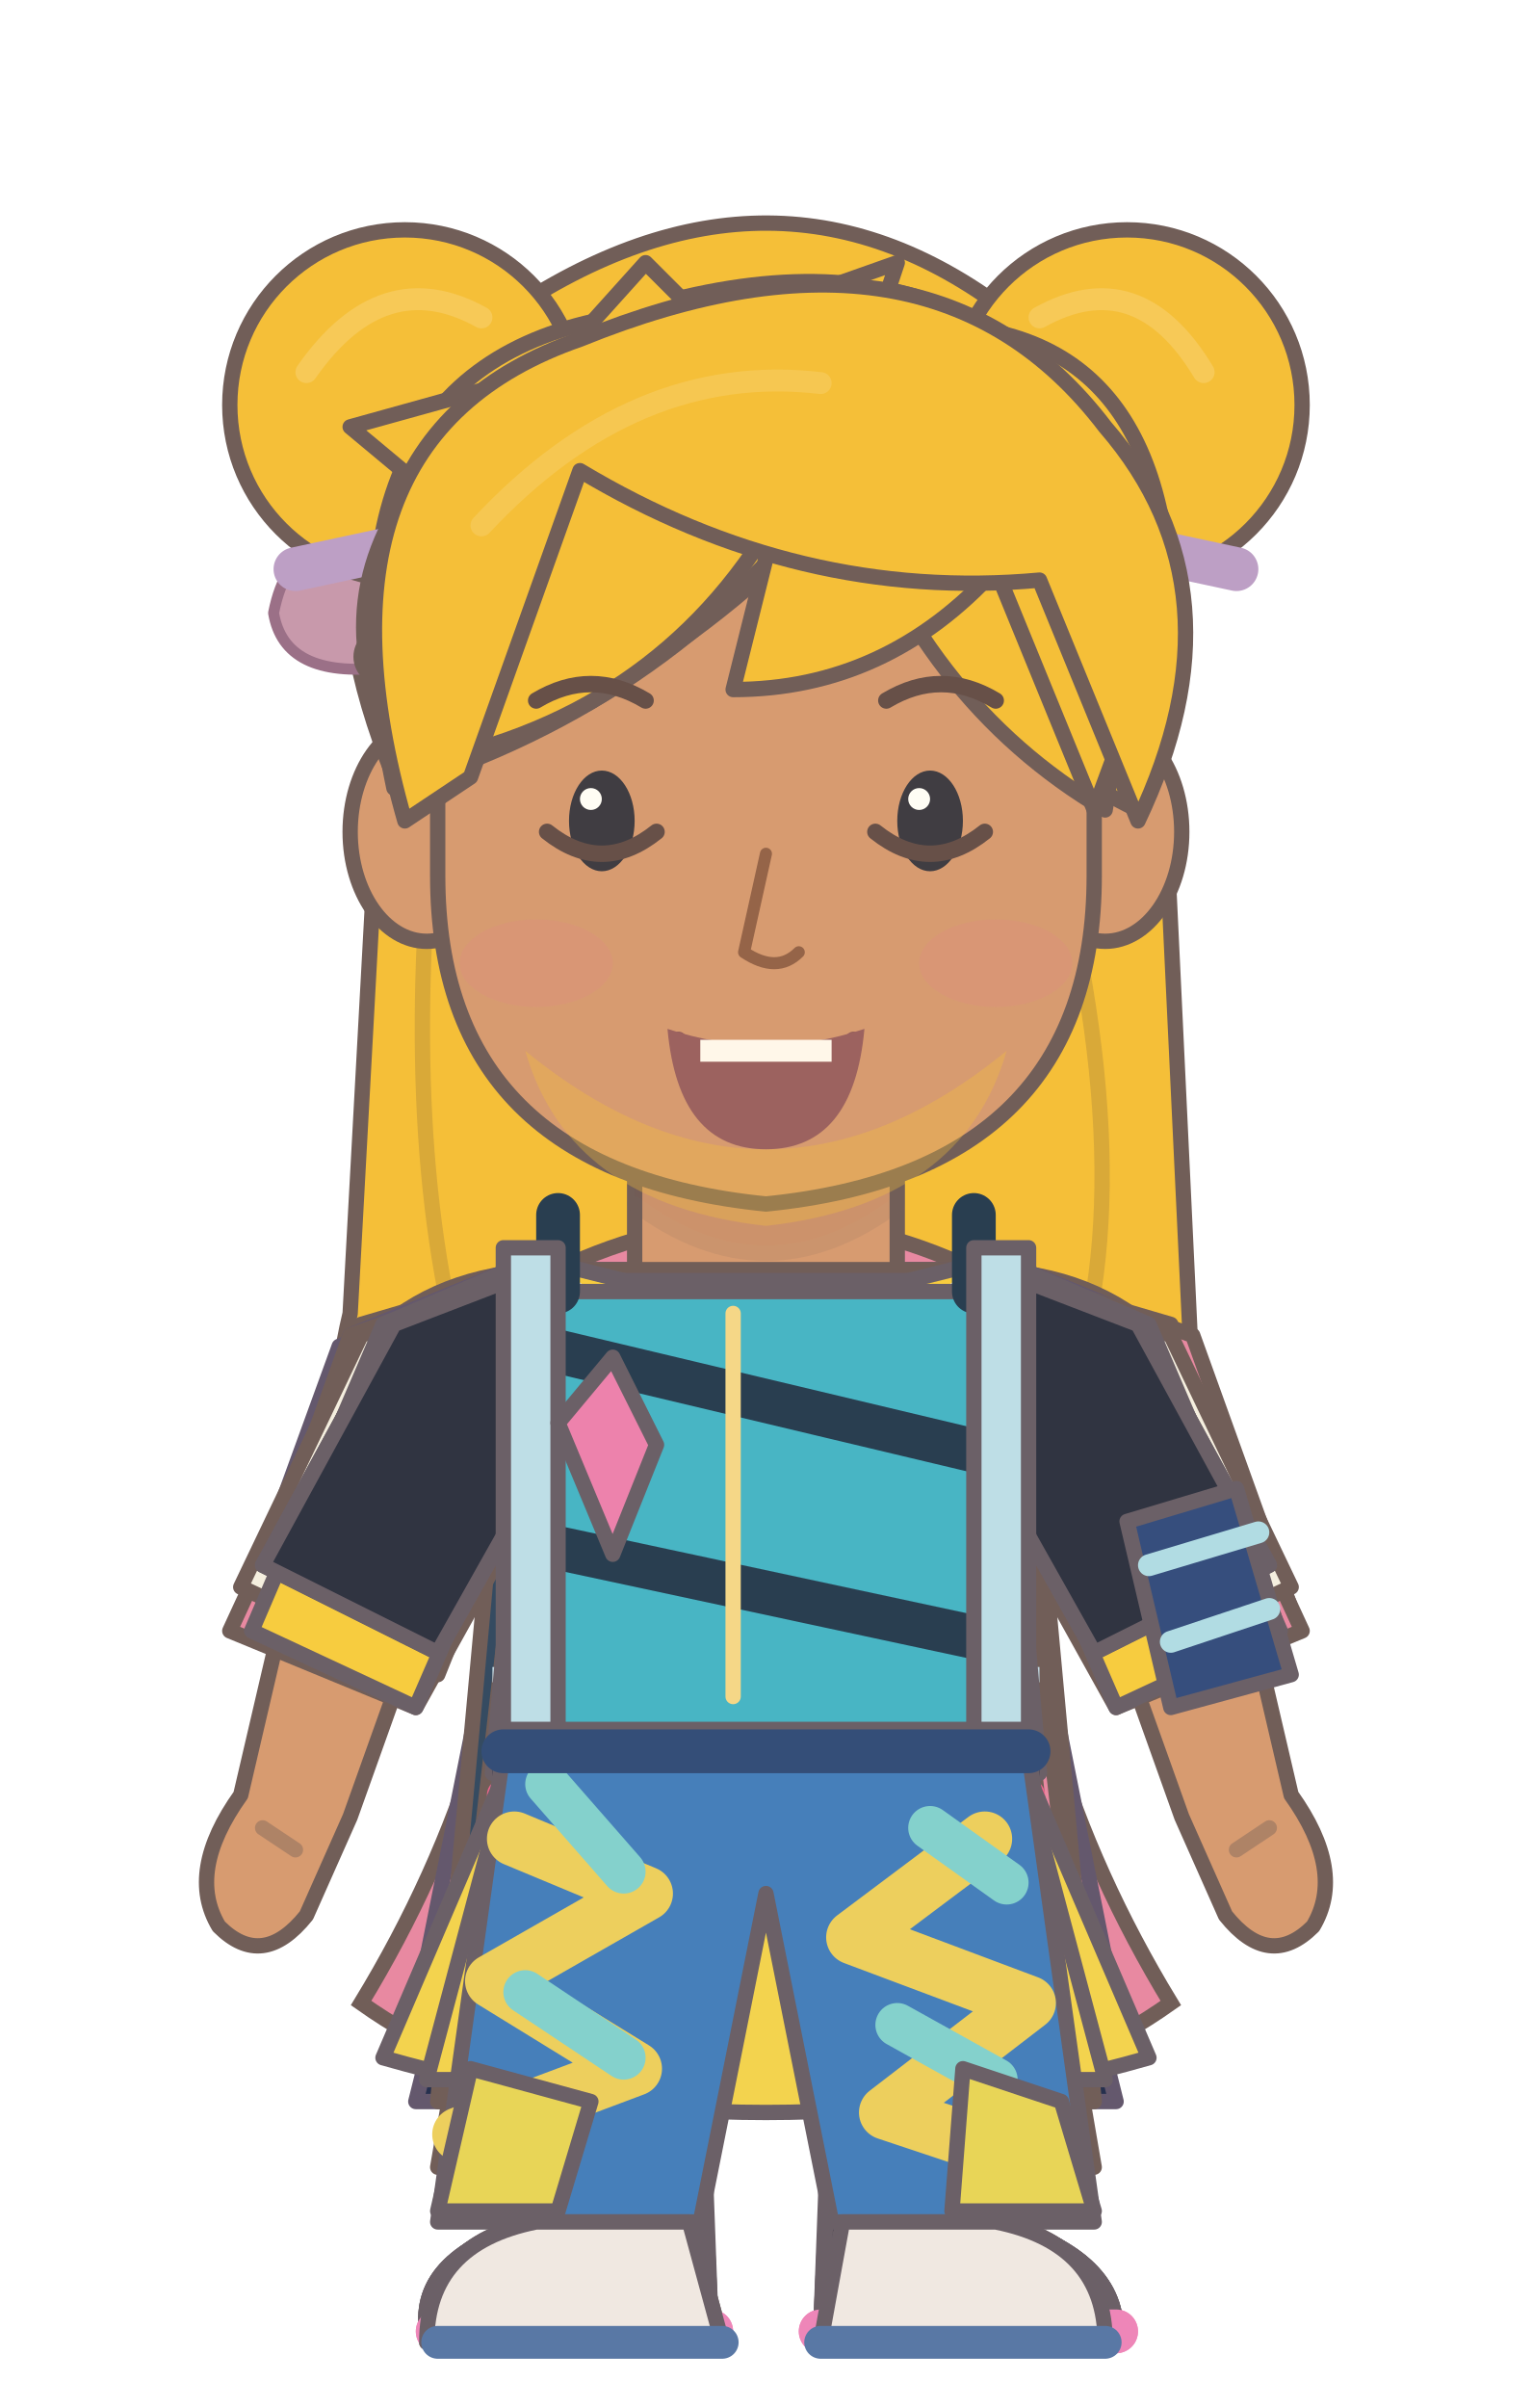
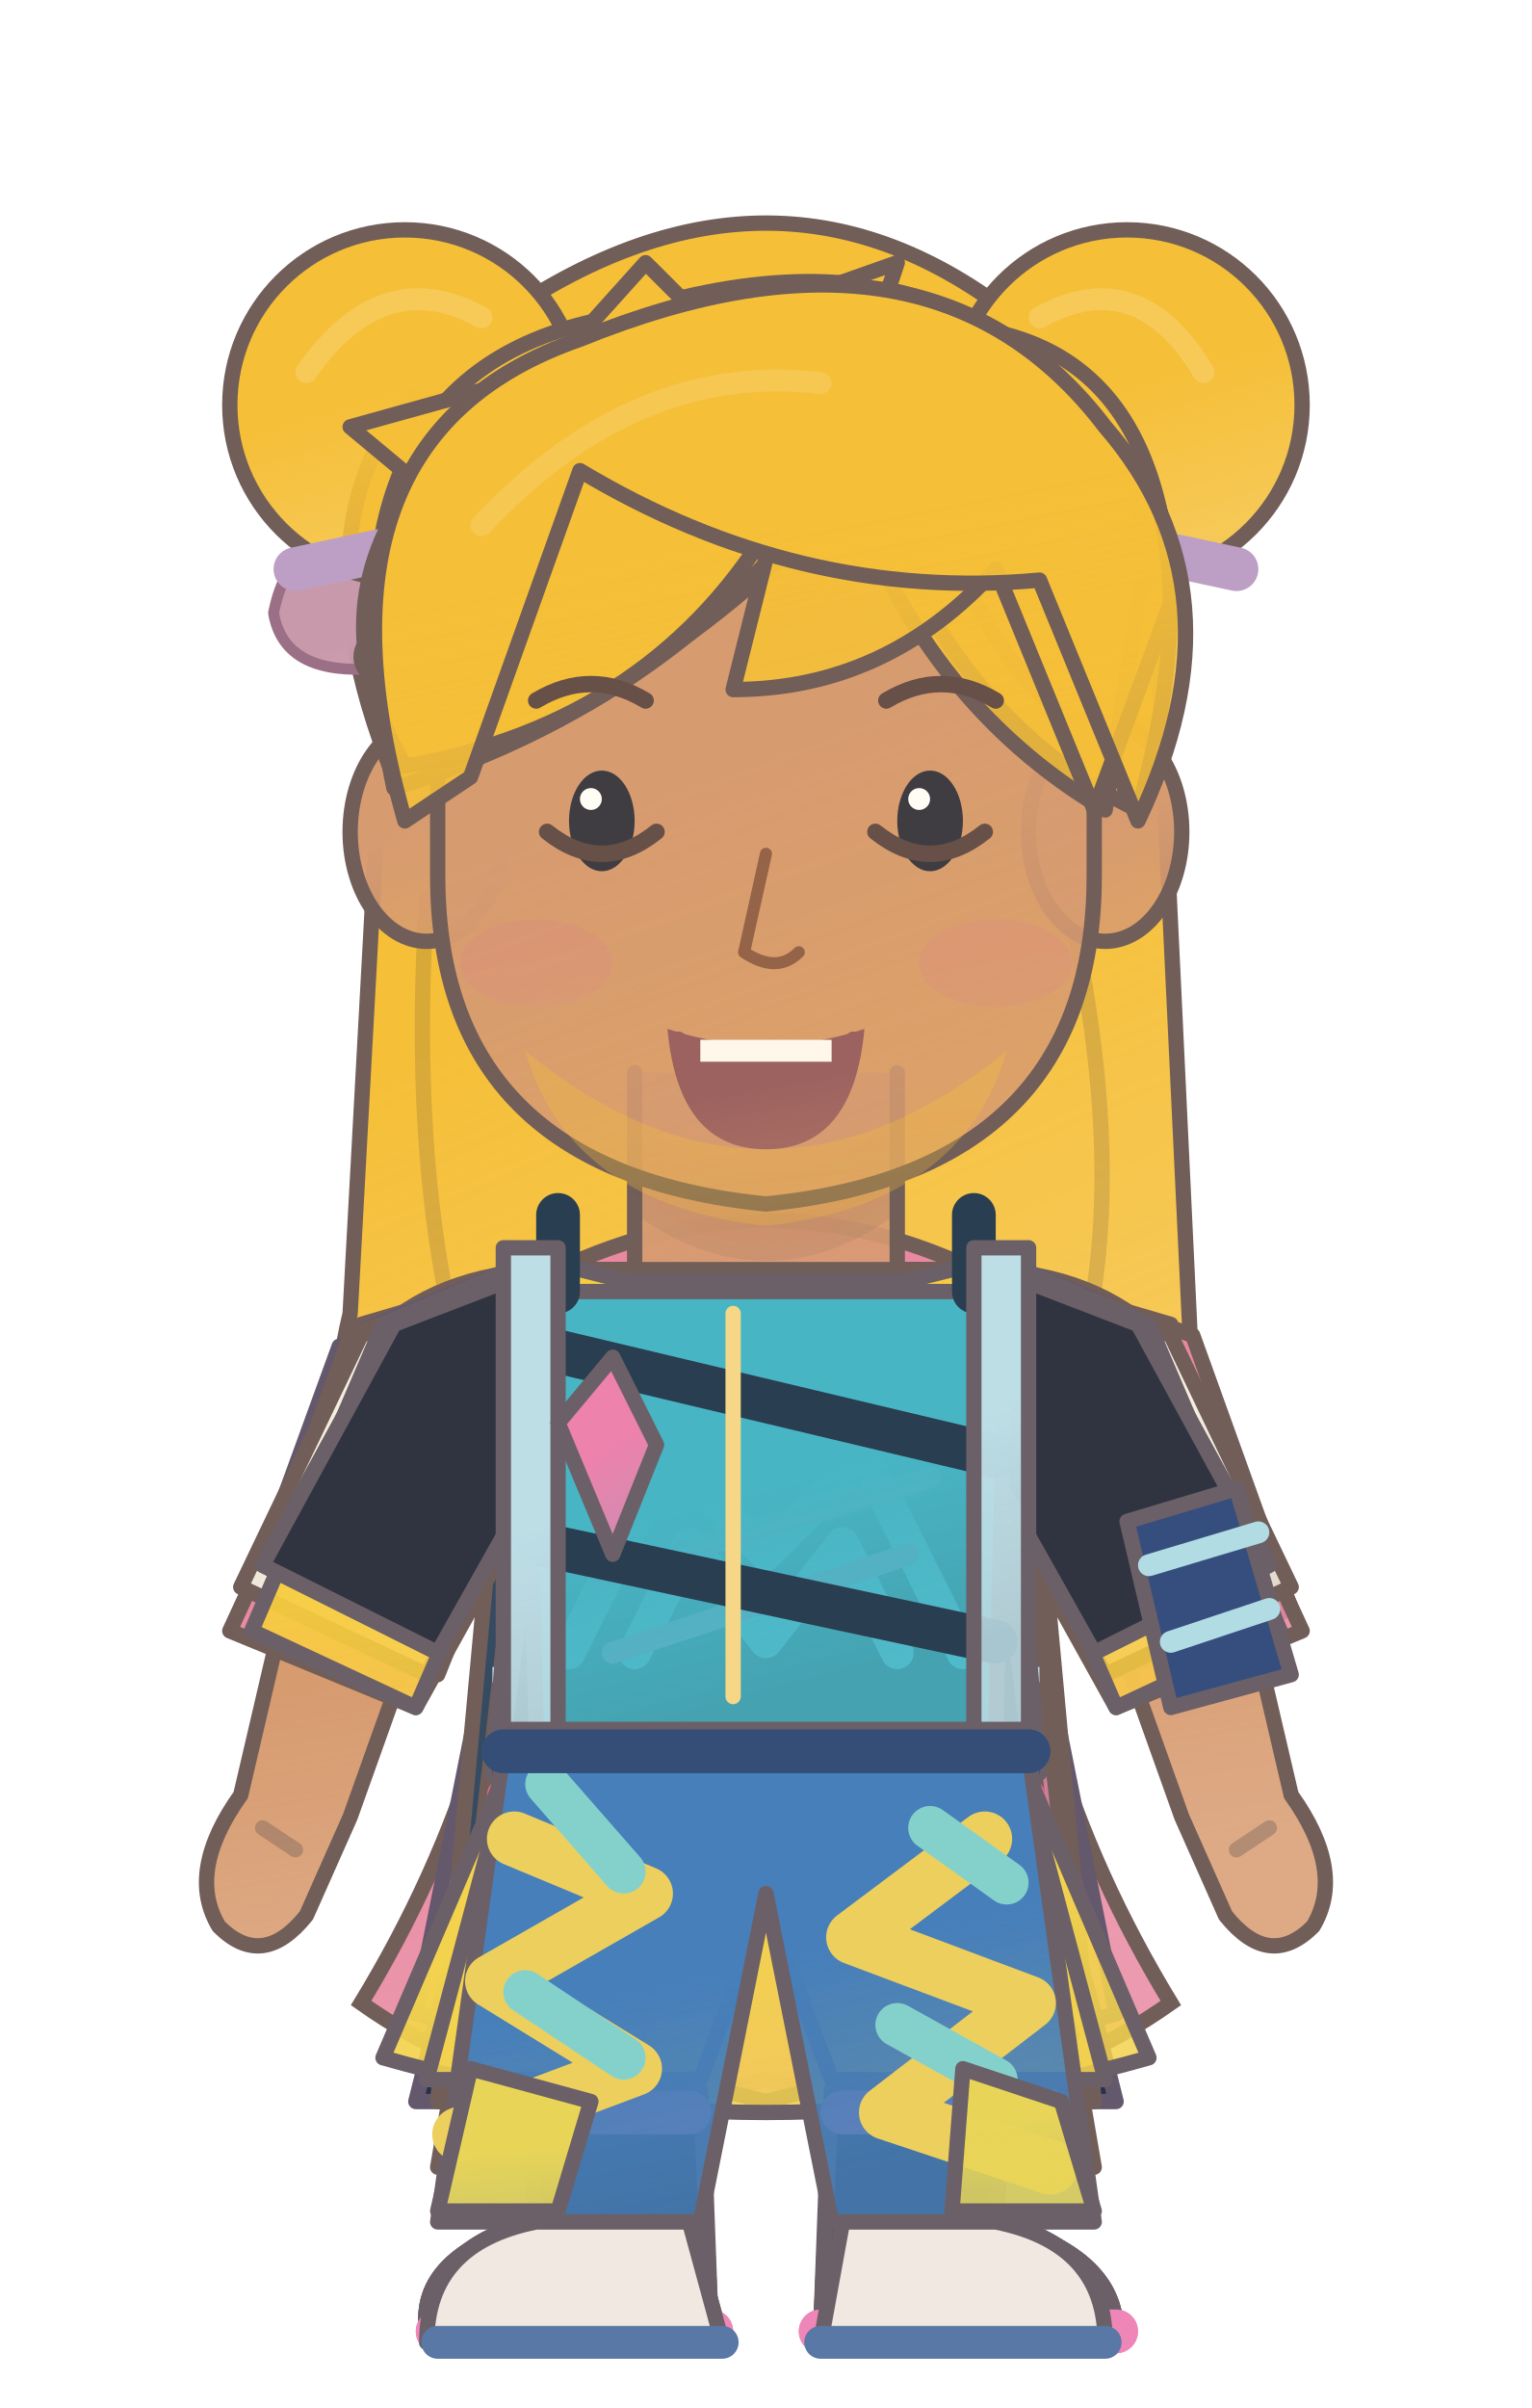
<svg xmlns="http://www.w3.org/2000/svg" width="140" height="220" viewBox="0 0 140 220">
  <defs>
+     <linearGradient id="material-0" x1="0" y1="0" x2=".3" y2="1">
+       <stop stop-color="#fff4d1" />
+       <stop offset=".55" stop-color="#fff4d1" />
+       <stop offset="1" stop-color="#fff4d1" stop-opacity=".85" />
+     </linearGradient>
+     <linearGradient id="material-1" x1="0" y1="0" x2=".3" y2="1">
+       <stop stop-color="#f5bf38" />
+       <stop offset=".55" stop-color="#f5bf38" />
+       <stop offset="1" stop-color="#f5bf38" stop-opacity=".85" />
+     </linearGradient>
+     <linearGradient id="material-2" x1="0" y1="0" x2=".3" y2="1">
+       <stop stop-color="#F5BF38" />
+       <stop offset=".55" stop-color="#F5BF38" />
+       <stop offset="1" stop-color="#F5BF38" stop-opacity=".85" />
+     </linearGradient>
+     <linearGradient id="material-3" x1="0" y1="0" x2=".3" y2="1">
+       <stop stop-color="#D79B70" />
+       <stop offset=".55" stop-color="#D79B70" />
+       <stop offset="1" stop-color="#D79B70" stop-opacity=".85" />
+     </linearGradient>
+     <linearGradient id="material-4" x1="0" y1="0" x2=".3" y2="1">
+       <stop stop-color="#E889A1" />
+       <stop offset=".55" stop-color="#E889A1" />
+       <stop offset="1" stop-color="#E889A1" stop-opacity=".85" />
+     </linearGradient>
+     <linearGradient id="material-5" x1="0" y1="0" x2=".3" y2="1">
+       <stop stop-color="#fbe58a" />
+       <stop offset=".55" stop-color="#fbe58a" />
+       <stop offset="1" stop-color="#fbe58a" stop-opacity=".85" />
+     </linearGradient>
+     <linearGradient id="material-6" x1="0" y1="0" x2=".3" y2="1">
+       <stop stop-color="#db8c81" />
+       <stop offset=".55" stop-color="#db8c81" />
+       <stop offset="1" stop-color="#db8c81" stop-opacity=".85" />
+     </linearGradient>
+     <linearGradient id="material-7" x1="0" y1="0" x2=".3" y2="1">
+       <stop stop-color="#c899ab" />
+       <stop offset=".55" stop-color="#c899ab" />
+       <stop offset="1" stop-color="#c899ab" stop-opacity=".85" />
+     </linearGradient>
+     <linearGradient id="material-8" x1="0" y1="0" x2=".3" y2="1">
+       <stop stop-color="#fff3db" />
+       <stop offset=".55" stop-color="#fff3db" />
+       <stop offset="1" stop-color="#fff3db" stop-opacity=".85" />
+     </linearGradient>
+     <linearGradient id="material-9" x1="0" y1="0" x2=".3" y2="1">
+       <stop stop-color="#9c625f" />
+       <stop offset=".55" stop-color="#9c625f" />
+       <stop offset="1" stop-color="#9c625f" stop-opacity=".85" />
+     </linearGradient>
+     <linearGradient id="material-10" x1="0" y1="0" x2=".3" y2="1">
+       <stop stop-color="#f4efdf" />
+       <stop offset=".55" stop-color="#f4efdf" />
+       <stop offset="1" stop-color="#f4efdf" stop-opacity=".85" />
+     </linearGradient>
+     <linearGradient id="material-11" x1="0" y1="0" x2=".3" y2="1">
+       <stop stop-color="#f5efdf" />
+       <stop offset=".55" stop-color="#f5efdf" />
+       <stop offset="1" stop-color="#f5efdf" stop-opacity=".85" />
+     </linearGradient>
+     <linearGradient id="material-12" x1="0" y1="0" x2=".3" y2="1">
+       <stop stop-color="#d8b88a" />
+       <stop offset=".55" stop-color="#d8b88a" />
+       <stop offset="1" stop-color="#d8b88a" stop-opacity=".85" />
+     </linearGradient>
+     <linearGradient id="material-13" x1="0" y1="0" x2=".3" y2="1">
+       <stop stop-color="#f2df9c" />
+       <stop offset=".55" stop-color="#f2df9c" />
+       <stop offset="1" stop-color="#f2df9c" stop-opacity=".85" />
+     </linearGradient>
+     <linearGradient id="material-14" x1="0" y1="0" x2=".3" y2="1">
+       <stop stop-color="#f7cc3f" />
+       <stop offset=".55" stop-color="#f7cc3f" />
+       <stop offset="1" stop-color="#f7cc3f" stop-opacity=".85" />
+     </linearGradient>
+     <linearGradient id="material-15" x1="0" y1="0" x2=".3" y2="1">
+       <stop stop-color="#e4b85a" />
+       <stop offset=".55" stop-color="#e4b85a" />
+       <stop offset="1" stop-color="#e4b85a" stop-opacity=".85" />
+     </linearGradient>
+     <linearGradient id="material-16" x1="0" y1="0" x2=".3" y2="1">
+       <stop stop-color="#f3d34e" />
+       <stop offset=".55" stop-color="#f3d34e" />
+       <stop offset="1" stop-color="#f3d34e" stop-opacity=".85" />
+     </linearGradient>
+     <linearGradient id="material-17" x1="0" y1="0" x2=".3" y2="1">
+       <stop stop-color="#48b5c4" />
+       <stop offset=".55" stop-color="#48b5c4" />
+       <stop offset="1" stop-color="#48b5c4" stop-opacity=".85" />
+     </linearGradient>
+     <linearGradient id="material-18" x1="0" y1="0" x2=".3" y2="1">
+       <stop stop-color="#bedee6" />
+       <stop offset=".55" stop-color="#bedee6" />
+       <stop offset="1" stop-color="#bedee6" stop-opacity=".85" />
+     </linearGradient>
+     <linearGradient id="material-19" x1="0" y1="0" x2=".3" y2="1">
+       <stop stop-color="#467fba" />
+       <stop offset=".55" stop-color="#467fba" />
+       <stop offset="1" stop-color="#467fba" stop-opacity=".85" />
+     </linearGradient>
+     <linearGradient id="material-20" x1="0" y1="0" x2=".3" y2="1">
+       <stop stop-color="#ed82ac" />
+       <stop offset=".55" stop-color="#ed82ac" />
+       <stop offset="1" stop-color="#ed82ac" stop-opacity=".85" />
+     </linearGradient>
+     <linearGradient id="material-21" x1="0" y1="0" x2=".3" y2="1">
+       <stop stop-color="#e8d557" />
+       <stop offset=".55" stop-color="#e8d557" />
+       <stop offset="1" stop-color="#e8d557" stop-opacity=".85" />
+     </linearGradient>
    <linearGradient id="hair-shine" x2="1" y2="1">
      <stop stop-color="#fff0a0" stop-opacity=".6" />
      <stop offset="1" stop-color="#fff0a0" stop-opacity="0" />
    </linearGradient>
    <symbol id="pattern-sol" viewBox="0 0 40 40">
      <g stroke="#fff4d1" stroke-width="2.5">
        <path d="M20 2v5m0 26v5M2 20h5m26 0h5M7 7l4 4m18 18 4 4M7 33l4-4m18-18 4-4" />
-         <circle cx="20" cy="20" r="9" fill="#fff4d1" />
+         <circle cx="20" cy="20" r="9" fill="url(#material-0)" />
      </g>
    </symbol>
    <symbol id="pattern-jardim" viewBox="0 0 40 40">
-       <g fill="#fff4d1">
+       <g fill="url(#material-0)">
        <ellipse cx="20" cy="20" rx="8" ry="17" />
        <ellipse cx="20" cy="20" rx="17" ry="8" />
      </g>
-       <circle cx="20" cy="20" r="6" fill="#f5bf38" />
+       <circle cx="20" cy="20" r="6" fill="url(#material-1)" />
    </symbol>
    <symbol id="pattern-estrela" viewBox="0 0 40 40">
-       <path d="m20 2 5 12 13 2-10 9 3 13-11-7-11 7 3-13-10-9 13-2Z" fill="#fff4d1" />
+       <path d="m20 2 5 12 13 2-10 9 3 13-11-7-11 7 3-13-10-9 13-2Z" fill="url(#material-0)" />
    </symbol>
    <symbol id="pattern-mar" viewBox="0 0 40 40">
      <path d="M1 10q8-9 17 0t20 0M1 20q8-9 17 0t20 0M1 30q8-9 17 0t20 0" stroke="#fff4d1" stroke-width="4" fill="none" />
    </symbol>
    <symbol id="pattern-festa" viewBox="0 0 40 40">
-       <path d="M20 34Q-3 17 7 8q8-7 13 3q6-10 14-3q10 9-14 26Z" fill="#fff4d1" />
+       <path d="M20 34Q-3 17 7 8q8-7 13 3q6-10 14-3q10 9-14 26Z" fill="url(#material-0)" />
    </symbol>
    <symbol id="pattern-pijama" viewBox="0 0 40 40">
-       <path d="M27 3a17 17 0 1 0 10 27A18 18 0 0 1 27 3" fill="#fff4d1" />
-       <circle cx="34" cy="10" r="2" fill="#fff4d1" />
+       <path d="M27 3a17 17 0 1 0 10 27A18 18 0 0 1 27 3" fill="url(#material-0)" />
+       <circle cx="34" cy="10" r="2" fill="url(#material-0)" />
    </symbol>
  </defs>
  <g id="hair-back-short" stroke="#715e58" stroke-width="1.4" stroke-linecap="round" stroke-linejoin="round">
-     <path d="M36 72V54Q37 25 71 28q35 0 35 30v21l-12-9H45Z" fill="#F5BF38" />
+     <path d="M36 72V54Q37 25 71 28q35 0 35 30v21l-12-9H45Z" fill="url(#material-2)" />
  </g>
  <g id="hair-back" stroke="#715e58" stroke-width="1.4" stroke-linecap="round" stroke-linejoin="round">
-     <path d="M35 65C29 22 104 19 106 64L109 127Q108 145 92 145L43 145Q27 141 32 120Z" fill="#F5BF38" />
+     <path d="M35 65C29 22 104 19 106 64L109 127Q108 145 92 145L43 145Q27 141 32 120Z" fill="url(#material-2)" />
    <path d="M39 82q-2 31 6 51m53-49q7 33-4 51" fill="none" stroke="#594235" opacity=".18" />
  </g>
  <g id="legs" stroke="#715e58" stroke-width="1.4" stroke-linecap="round" stroke-linejoin="round">
-     <path d="M49 170h17l-3 34H49Zm25 0h17v34H77Z" fill="#D79B70" />
+     <path d="M49 170h17l-3 34H49Zm25 0h17v34H77Z" fill="url(#material-3)" />
    <path d="M49 194h15v13H49Zm27 0h15v13H77Z" fill="#faf5e9" />
    <path d="M49 203h14l3 11H39q0-9 10-11Zm28 0h14q10 2 10 11H75Z" fill="#f3eee6" />
    <path d="M40 214h26m9 0h26" stroke="#c6b9a9" stroke-width="2" />
    <path d="m48 207 10 0m24 0h10" stroke="#899eae" stroke-width="2" />
  </g>
  <g id="hands" stroke="#715e58" stroke-width="1.4" stroke-linecap="round" stroke-linejoin="round">
-     <path d="M41 124q-10-2-12 10l-7 30q-5 7-2 12q4 4 8-1l4-9 10-28Zm58 0q10-2 12 10l7 30q5 7 2 12q-4 4-8-1l-4-9-10-28Z" fill="#D79B70" />
+     <path d="M41 124q-10-2-12 10l-7 30q-5 7-2 12q4 4 8-1l4-9 10-28Zm58 0q10-2 12 10l7 30q5 7 2 12q-4 4-8-1l-4-9-10-28Z" fill="url(#material-3)" />
    <path d="m24 167 3 2m86 0 3-2" fill="none" opacity=".4" />
  </g>
-   <g id="body" fill="#E889A1" stroke="#715e58" stroke-width="1.4">
+   <g id="body" fill="url(#material-4)" stroke="#715e58" stroke-width="1.4">
    <path d="M51 116q19-9 38 0q20 0 25 22l-13 7-9-11q1 26 15 49q-17 12-37 7q-20 5-37-7q14-23 15-49l-9 11-13-7q5-22 25-22Z" />
-     <path d="M51 117q19 23 38 0" fill="#D79B70" />
+     <path d="M51 117q19 23 38 0" fill="url(#material-3)" />
    <path d="M46 158q24 7 48 0M49 168l-7 15m49-15 7 15" stroke="#715e58" stroke-opacity=".3" stroke-width="2" />
    <use href="#pattern-sol" x="56" y="133" width="24" height="24" stroke="none" />
  </g>
  <g id="body-casual" stroke="#715e58" stroke-width="1.4" stroke-linejoin="round">
-     <path d="m50 116-17 5-10 23 17 7 9-17-4 33h50l-4-33 9 17 17-7-10-23-17-5q-20 13-40 0Z" fill="#E889A1" />
+     <path d="m50 116-17 5-10 23 17 7 9-17-4 33h50l-4-33 9 17 17-7-10-23-17-5q-20 13-40 0Z" fill="url(#material-4)" />
    <path d="M46 168h48l6 22H76l-6-14-6 14H40Z" fill="#4e6377" />
    <path d="M47 164h47" stroke="#f2ede1" stroke-width="4" />
    <use href="#pattern-sol" x="59" y="130" width="22" height="22" stroke="none" />
  </g>
  <g id="body-neon" stroke="#64586d" stroke-width="1.4" stroke-linejoin="round">
    <path d="M48 116h44l7 65H41Z" fill="#26304e" />
-     <path d="m49 115-17 7-9 24 17 6 8-18-3 28 22-6v-36Zm42 0 17 7 9 24-17 6-8-18 3 28-22-6v-36Z" fill="#E889A1" />
+     <path d="m49 115-17 7-9 24 17 6 8-18-3 28 22-6v-36Zm42 0 17 7 9 24-17 6-8-18 3 28-22-6v-36Z" fill="url(#material-4)" />
    <path d="m50 117 13 9-10 14m37-23-13 9 10 14M43 169h54" fill="none" stroke="#79f4df" stroke-width="4" />
-     <path d="m73 129-11 15h9l-4 13 14-18h-9Z" fill="#fbe58a" stroke="none" />
+     <path d="m73 129-11 15h9l-4 13 14-18h-9Z" fill="url(#material-5)" stroke="none" />
    <path d="M42 176h24v16H38Zm32 0h24l4 16H74Z" fill="#26304e" />
  </g>
  <g id="body-aurora" stroke="#64586d" stroke-width="1.4" stroke-linejoin="round">
-     <path d="M47 117 31 123l-8 22 17 5 8-16-10 50 32 8 32-8-10-50 8 16 17-5-8-22-16-6Z" fill="#E889A1" />
+     <path d="M47 117 31 123l-8 22 17 5 8-16-10 50 32 8 32-8-10-50 8 16 17-5-8-22-16-6Z" fill="url(#material-4)" />
    <path d="m48 118 22 16 22-16M43 166h54" fill="none" stroke="#fbe58a" stroke-width="3" />
    <path d="m70 135 5 10 11 2-8 8 2 11-10-6-10 6 2-11-8-8 11-2Z" fill="#edf6ff" stroke-width="2" />
    <path d="m46 169-4 15m52-15 4 15" stroke="#7b65b0" stroke-width="4" />
  </g>
  <g id="face" stroke="#715e58" stroke-width="1.4" stroke-linecap="round" stroke-linejoin="round">
-     <path d="M58 98v19q12 9 24 0V98" fill="#D79B70" />
+     <path d="M58 98v19q12 9 24 0V98" fill="url(#material-3)" />
    <path d="M58 103q12 10 24 0v7q-12 9-24 0" fill="#754f40" opacity=".12" />
-     <ellipse cx="39" cy="76" rx="7" ry="10" fill="#D79B70" />
-     <ellipse cx="101" cy="76" rx="7" ry="10" fill="#D79B70" />
-     <path d="M40 61Q40 36 70 36q30 0 30 25v19q0 27-30 30Q40 107 40 80Z" fill="#D79B70" />
+     <ellipse cx="39" cy="76" rx="7" ry="10" fill="url(#material-3)" />
+     <ellipse cx="101" cy="76" rx="7" ry="10" fill="url(#material-3)" />
+     <path d="M40 61Q40 36 70 36q30 0 30 25v19q0 27-30 30Q40 107 40 80Z" fill="url(#material-3)" />
    <path d="M44 59q0-17 18-18" fill="none" stroke="#fff5dd" stroke-width="3" opacity=".28" />
-     <ellipse cx="49" cy="88" rx="7" ry="4" fill="#db8c81" opacity=".32" stroke="none" />
-     <ellipse cx="91" cy="88" rx="7" ry="4" fill="#db8c81" opacity=".32" stroke="none" />
+     <ellipse cx="49" cy="88" rx="7" ry="4" fill="url(#material-6)" opacity=".32" stroke="none" />
+     <ellipse cx="91" cy="88" rx="7" ry="4" fill="url(#material-6)" opacity=".32" stroke="none" />
    <path d="m70 78-2 9q3 2 5 0" fill="none" stroke="#956448" stroke-width="1.1" />
  </g>
  <g id="hair-bia" stroke="#715e58" stroke-width="1.4" stroke-linecap="round" stroke-linejoin="round">
-     <path d="M36 71Q25 44 43 31q25-19 47-4q24 12 14 47Q87 66 79 43Q61 64 36 71Z" fill="#F5BF38" />
+     <path d="M36 71Q25 44 43 31q25-19 47-4q24 12 14 47Q87 66 79 43Q61 64 36 71Z" fill="url(#material-2)" />
    <path d="M40 56Q53 33 72 33m17 6q14 14 12 27" fill="none" stroke="#fff4cc" stroke-width="3" opacity=".5" />
    <path d="M43 62q21-8 32-24m12 12q5 13 13 17" fill="none" stroke="#9c7737" opacity=".28" />
-     <path d="M36 55q-9-9-11 1q1 6 10 5q3 9 8 4q4-8-7-10Z" fill="#c899ab" stroke="#9b7087" stroke-width="1" />
-     <circle cx="35" cy="60" r="2" fill="#fff3db" />
+     <path d="M36 55q-9-9-11 1q1 6 10 5q3 9 8 4q4-8-7-10Z" fill="url(#material-7)" stroke="#9b7087" stroke-width="1" />
+     <circle cx="35" cy="60" r="2" fill="url(#material-8)" />
  </g>
  <g id="hair-luna" stroke="#715e58" stroke-width="1.4" stroke-linecap="round" stroke-linejoin="round">
-     <circle cx="37" cy="37" r="16" fill="#F5BF38" />
-     <circle cx="103" cy="37" r="16" fill="#F5BF38" />
-     <path d="M36 72Q28 34 56 29q36-12 49 20l-4 25q-17-10-24-31q-15 21-41 29Z" fill="#F5BF38" />
+     <circle cx="37" cy="37" r="16" fill="url(#material-2)" />
+     <circle cx="103" cy="37" r="16" fill="url(#material-2)" />
+     <path d="M36 72Q28 34 56 29q36-12 49 20l-4 25q-17-10-24-31q-15 21-41 29Z" fill="url(#material-2)" />
    <path d="M28 34q7-10 16-5m51 0q9-5 15 5M43 51q11-15 27-16" fill="none" stroke="#fff5e2" opacity=".18" stroke-width="2" />
    <path d="m27 52 14-3m58 0 14 3" stroke="#bd9fc5" stroke-width="4" />
  </g>
  <g id="hair-leo" stroke="#715e58" stroke-width="1.4" stroke-linecap="round" stroke-linejoin="round">
-     <path d="M37 70Q29 56 38 44l-6-5 18-5 9-10 6 6 17-6-2 6q26-3 27 25l-7 19-9-22q-10 11-24 11l4-16q-11 19-34 23Z" fill="#F5BF38" />
+     <path d="M37 70Q29 56 38 44l-6-5 18-5 9-10 6 6 17-6-2 6q26-3 27 25l-7 19-9-22q-10 11-24 11l4-16q-11 19-34 23Z" fill="url(#material-2)" />
    <path d="m45 45 15-7m22-1 12 6" fill="none" stroke="#fff0d8" stroke-width="3" opacity=".3" />
  </g>
  <g id="hair-rui" stroke="#715e58" stroke-width="1.4" stroke-linecap="round" stroke-linejoin="round">
-     <path d="M37 75Q27 40 53 31q32-13 48 8q13 15 3 36l-9-22q-22 2-42-10L43 71Z" fill="#F5BF38" />
+     <path d="M37 75Q27 40 53 31q32-13 48 8q13 15 3 36l-9-22q-22 2-42-10L43 71Z" fill="url(#material-2)" />
    <path d="M44 48q14-15 31-13" fill="none" stroke="#fff4de" stroke-width="2" opacity=".15" />
-     <path d="M48 96q22 18 44 0q-4 14-22 16q-18-2-22-16Z" fill="#F5BF38" stroke="none" opacity=".32" />
+     <path d="M48 96q22 18 44 0q-4 14-22 16q-18-2-22-16Z" fill="url(#material-2)" stroke="none" opacity=".32" />
  </g>
  <g id="eyes">
    <path d="M49 64q5-3 10 0m22 0q5-3 10 0" fill="none" stroke="#675048" stroke-width="1.5" stroke-linecap="round" />
    <ellipse cx="55" cy="75" rx="3" ry="4.6" fill="#403d42" />
    <ellipse cx="85" cy="75" rx="3" ry="4.6" fill="#403d42" />
    <circle cx="54" cy="73" r="1" fill="#fffdf4" />
    <circle cx="84" cy="73" r="1" fill="#fffdf4" />
  </g>
  <g id="lids" fill="none" stroke="#675048" stroke-width="1.5" stroke-linecap="round">
    <path d="M50 76q5 4 10 0m20 0q5 4 10 0" />
  </g>
  <g id="mouth" fill="none" stroke="#915d59" stroke-width="1.5" stroke-linecap="round">
    <path d="M62 95q8 7 16 0" />
  </g>
  <g id="mouth-happy">
-     <path d="M61 94q9 3 18 0q-1 11-9 11t-9-11Z" fill="#9c625f" />
+     <path d="M61 94q9 3 18 0q-1 11-9 11t-9-11Z" fill="url(#material-9)" />
    <path d="M64 96h12" stroke="#fff7e9" stroke-width="2" />
  </g>
  <g id="body-denim" stroke="#715e58" stroke-width="1.4" stroke-linejoin="round">
    <path d="M47 116h46l7 76H76l-6-28-6 28H40Z" fill="#354b61" />
-     <path d="m49 116-17 6-9 25 17 6 8-20-4 35 24-4v-42m24-6 17 6 9 25-17 6-8-20 4 35-24-4v-42" fill="#E889A1" />
-     <path d="M65 123h10v36H65Z" fill="#f4efdf" />
+     <path d="m49 116-17 6-9 25 17 6 8-20-4 35 24-4v-42m24-6 17 6 9 25-17 6-8-20 4 35-24-4v-42" fill="url(#material-4)" />
+     <path d="M65 123h10v36H65Z" fill="url(#material-10)" />
    <path d="m49 119 13 12-9 9m38-21-13 12 9 9m-42 13h14m22 0h14" stroke="#bfd5df" fill="none" />
    <path d="M43 181h19m16 0h19" stroke="#8fa4b0" />
  </g>
  <g id="body-rehearsal" stroke="#715e58" stroke-width="1.4" stroke-linejoin="round">
    <path d="M46 163h48l6 35H78l-8-23-8 23H40Z" fill="#46515b" />
-     <path d="m48 117-15 6-12 26 17 7 10-18-3 28h50l-3-28 10 18 17-7-12-26-15-6q-22 13-44 0Z" fill="#E889A1" />
+     <path d="m48 117-15 6-12 26 17 7 10-18-3 28h50l-3-28 10 18 17-7-12-26-15-6q-22 13-44 0Z" fill="url(#material-4)" />
    <path d="M53 118q17 18 34 0m-32 23h30m-28 12h26" fill="none" stroke="#f0e8d4" stroke-width="4" />
    <path d="M46 172v18m47-18v18" stroke="#b8cfbd" stroke-width="4" />
  </g>
  <g id="body-overalls" stroke="#715e58" stroke-width="1.4" stroke-linejoin="round">
-     <path d="m48 117-15 5-11 23 17 8 10-19h42l10 19 17-8-11-23-15-5Z" fill="#f5efdf" />
-     <path d="M49 118h9v23h24v-23h9v29l7 49H76l-6-25-6 25H42l7-49Z" fill="#E889A1" />
-     <rect x="58" y="147" width="24" height="18" rx="3" fill="#d8b88a" />
+     <path d="m48 117-15 5-11 23 17 8 10-19h42l10 19 17-8-11-23-15-5Z" fill="url(#material-11)" />
+     <path d="M49 118h9v23h24v-23h9v29l7 49H76l-6-25-6 25H42l7-49Z" fill="url(#material-4)" />
+     <rect x="58" y="147" width="24" height="18" rx="3" fill="url(#material-12)" />
    <path d="m62 153 8 5 8-5M47 178h13m20 0h13" fill="none" />
-     <circle cx="54" cy="140" r="3" fill="#f2df9c" />
-     <circle cx="86" cy="140" r="3" fill="#f2df9c" />
+     <circle cx="54" cy="140" r="3" fill="url(#material-13)" />
+     <circle cx="86" cy="140" r="3" fill="url(#material-13)" />
  </g>
  <g id="body-rumi" stroke="#6b6067" stroke-width="1.4" stroke-linejoin="round" stroke-linecap="round">
    <path d="M49 117h42l4 45H45Z" fill="#faf4e9" />
-     <path d="m49 115-14 6-12 28 15 7 10-23-2 22 19-4v-32Zm42 0 14 6 12 28-15 7-10-23 2 22-19-4v-32Z" fill="#f7cc3f" />
+     <path d="m49 115-14 6-12 28 15 7 10-23-2 22 19-4v-32Zm42 0 14 6 12 28-15 7-10-23 2 22-19-4v-32Z" fill="url(#material-14)" />
    <path d="m49 116 13 10-10 10m39-20-13 10 10 10M33 130l-5 13m77-13 5 13" fill="none" stroke="#f8eee2" stroke-width="3" />
    <path d="m42 125-6 10 7 2m53-12 7 12-7 5" fill="none" stroke="#614f8c" stroke-width="2.5" />
    <path d="M46 162h48l6 22H76l-6-13-6 13H40Z" fill="#24475c" />
    <path d="M46 164h48" stroke="#ee638c" stroke-width="3" />
-     <path d="M67 162h7v5h-7Z" fill="#e4b85a" />
+     <path d="M67 162h7v5h-7Z" fill="url(#material-15)" />
    <path d="M48 186h16l1 27H39q-1-7 10-10Zm28 0h16l-1 17q11 3 11 10H75Z" fill="#393445" />
    <path d="m51 190 9 4-9 4 10 4m19-12 8 4-8 4 8 4" fill="none" stroke="#e85e61" />
    <path d="M40 213h25m10 0h27" stroke="#c7b8ca" stroke-width="3" />
    <path d="m83 120 9 5-8 6 9 6-9 7m-49-6 5 4-5 4" fill="none" stroke="#5abeb9" stroke-width="2.5" />
    <path d="M54 187v24m30-24v24" stroke="#55c3c2" stroke-width="2" />
  </g>
  <g id="body-mira" stroke="#6b6067" stroke-width="1.4" stroke-linejoin="round" stroke-linecap="round">
    <path d="m49 116-13 5-12 22 16 8 9-16-3 24h48l-3-24 9 16 16-8-12-22-13-5q-21 12-42 0Z" fill="#303441" />
    <path d="m52 151 9-18 9 9 9-9 9 18m-30 0 5-10 7 9 7-9 5 10" fill="none" stroke="#7cd4e9" stroke-width="3" />
    <path d="m55 144 30-9m-29 16 27-9" stroke="#dd85b4" stroke-width="2" />
-     <path d="M47 160h46l12 28q-35 10-70 0Z" fill="#f3d34e" />
+     <path d="M47 160h46l12 28q-35 10-70 0Z" fill="url(#material-16)" />
    <path d="M47 161h46" stroke="#35384c" stroke-width="4" />
    <path d="m49 169-6 17m17-17-2 21m24-21 2 21m8-21 6 17" stroke="#c5a446" />
    <path d="M48 191h16l1 22H39q-1-7 10-10Zm28 0h16l-1 12q11 3 11 10H75Z" fill="#34333f" />
    <path d="M49 193h14m14 0h14M40 213h25m10 0h27" stroke="#ee86b8" stroke-width="4" />
    <path d="m51 198 9 3-9 4m29-7 8 3-8 4" stroke="#ee86b8" fill="none" />
  </g>
  <g id="body-mira-shorts" stroke="#6b6067" stroke-width="1.4" stroke-linejoin="round" stroke-linecap="round">
    <path d="m49 116-13 5-12 22 16 8 9-16-3 24h48l-3-24 9 16 16-8-12-22-13-5q-21 12-42 0Z" fill="#303441" />
    <path d="m52 151 9-18 9 9 9-9 9 18m-30 0 5-10 7 9 7-9 5 10" fill="none" stroke="#7cd4e9" stroke-width="3" />
    <path d="m55 144 30-9m-29 16 27-9" stroke="#dd85b4" stroke-width="2" />
-     <path d="M47 160h46l8 30H76l-6-16-6 16H39Z" fill="#f3d34e" />
+     <path d="M47 160h46l8 30H76l-6-16-6 16H39Z" fill="url(#material-16)" />
    <path d="M47 162h46" stroke="#35384c" stroke-width="4" />
    <path d="M48 191h16l1 22H39q-1-7 10-10Zm28 0h16l-1 12q11 3 11 10H75Z" fill="#34333f" />
    <path d="M49 193h14m14 0h14M40 213h25m10 0h27" stroke="#ee86b8" stroke-width="4" />
  </g>
  <g id="body-zoey" stroke="#6b6067" stroke-width="1.4" stroke-linejoin="round" stroke-linecap="round">
-     <path d="M48 118h44l-1 40H49Z" fill="#48b5c4" />
+     <path d="M48 118h44l-1 40H49Z" fill="url(#material-17)" />
    <path d="M51 118v-7m38 7v-7M49 123l42 10m-42 8 42 9" stroke="#293e50" stroke-width="4" />
-     <path d="M46 114h5v44h-5Zm43 0h5v44h-5Z" fill="#bedee6" />
-     <path d="M46 160h48l6 43H76l-6-30-6 30H40Z" fill="#467fba" />
+     <path d="M46 114h5v44h-5Zm43 0h5v44h-5Z" fill="url(#material-18)" />
+     <path d="M46 160h48l6 43H76l-6-30-6 30H40Z" fill="url(#material-19)" />
    <path d="m47 168 12 5-14 8 13 8-16 6m48-27-12 9 16 6-13 10 15 5" fill="none" stroke="#edcf5d" stroke-width="5" />
    <path d="m50 163 7 8m-9 11 9 6m28-21 7 5m-10 13 9 5" stroke="#84d1cc" stroke-width="4" />
    <path d="M46 160h48" stroke="#344e78" stroke-width="4" />
    <path d="M49 203h14l3 11H39q0-9 10-11Zm28 0h14q10 2 10 11H75Z" fill="#f0e8e1" />
    <path d="M40 214h26m9 0h26" stroke="#5978a5" stroke-width="3" />
    <path d="m103 139 10-3 5 17-11 3Z" fill="#364e7d" />
    <path d="m105 143 10-3m-8 10 9-3" stroke="#b1dce3" stroke-width="2" />
-     <path d="m51 130 5-6 4 8-4 10Z" fill="#ed82ac" />
+     <path d="m51 130 5-6 4 8-4 10Z" fill="url(#material-20)" />
    <path d="M67 120v35" stroke="#f5d787" />
-     <path d="m43 189 11 3-3 10H40Zm45 0 9 3 3 10H87Z" fill="#e8d557" />
+     <path d="m43 189 11 3-3 10H40Zm45 0 9 3 3 10H87Z" fill="url(#material-21)" />
  </g>
</svg>
